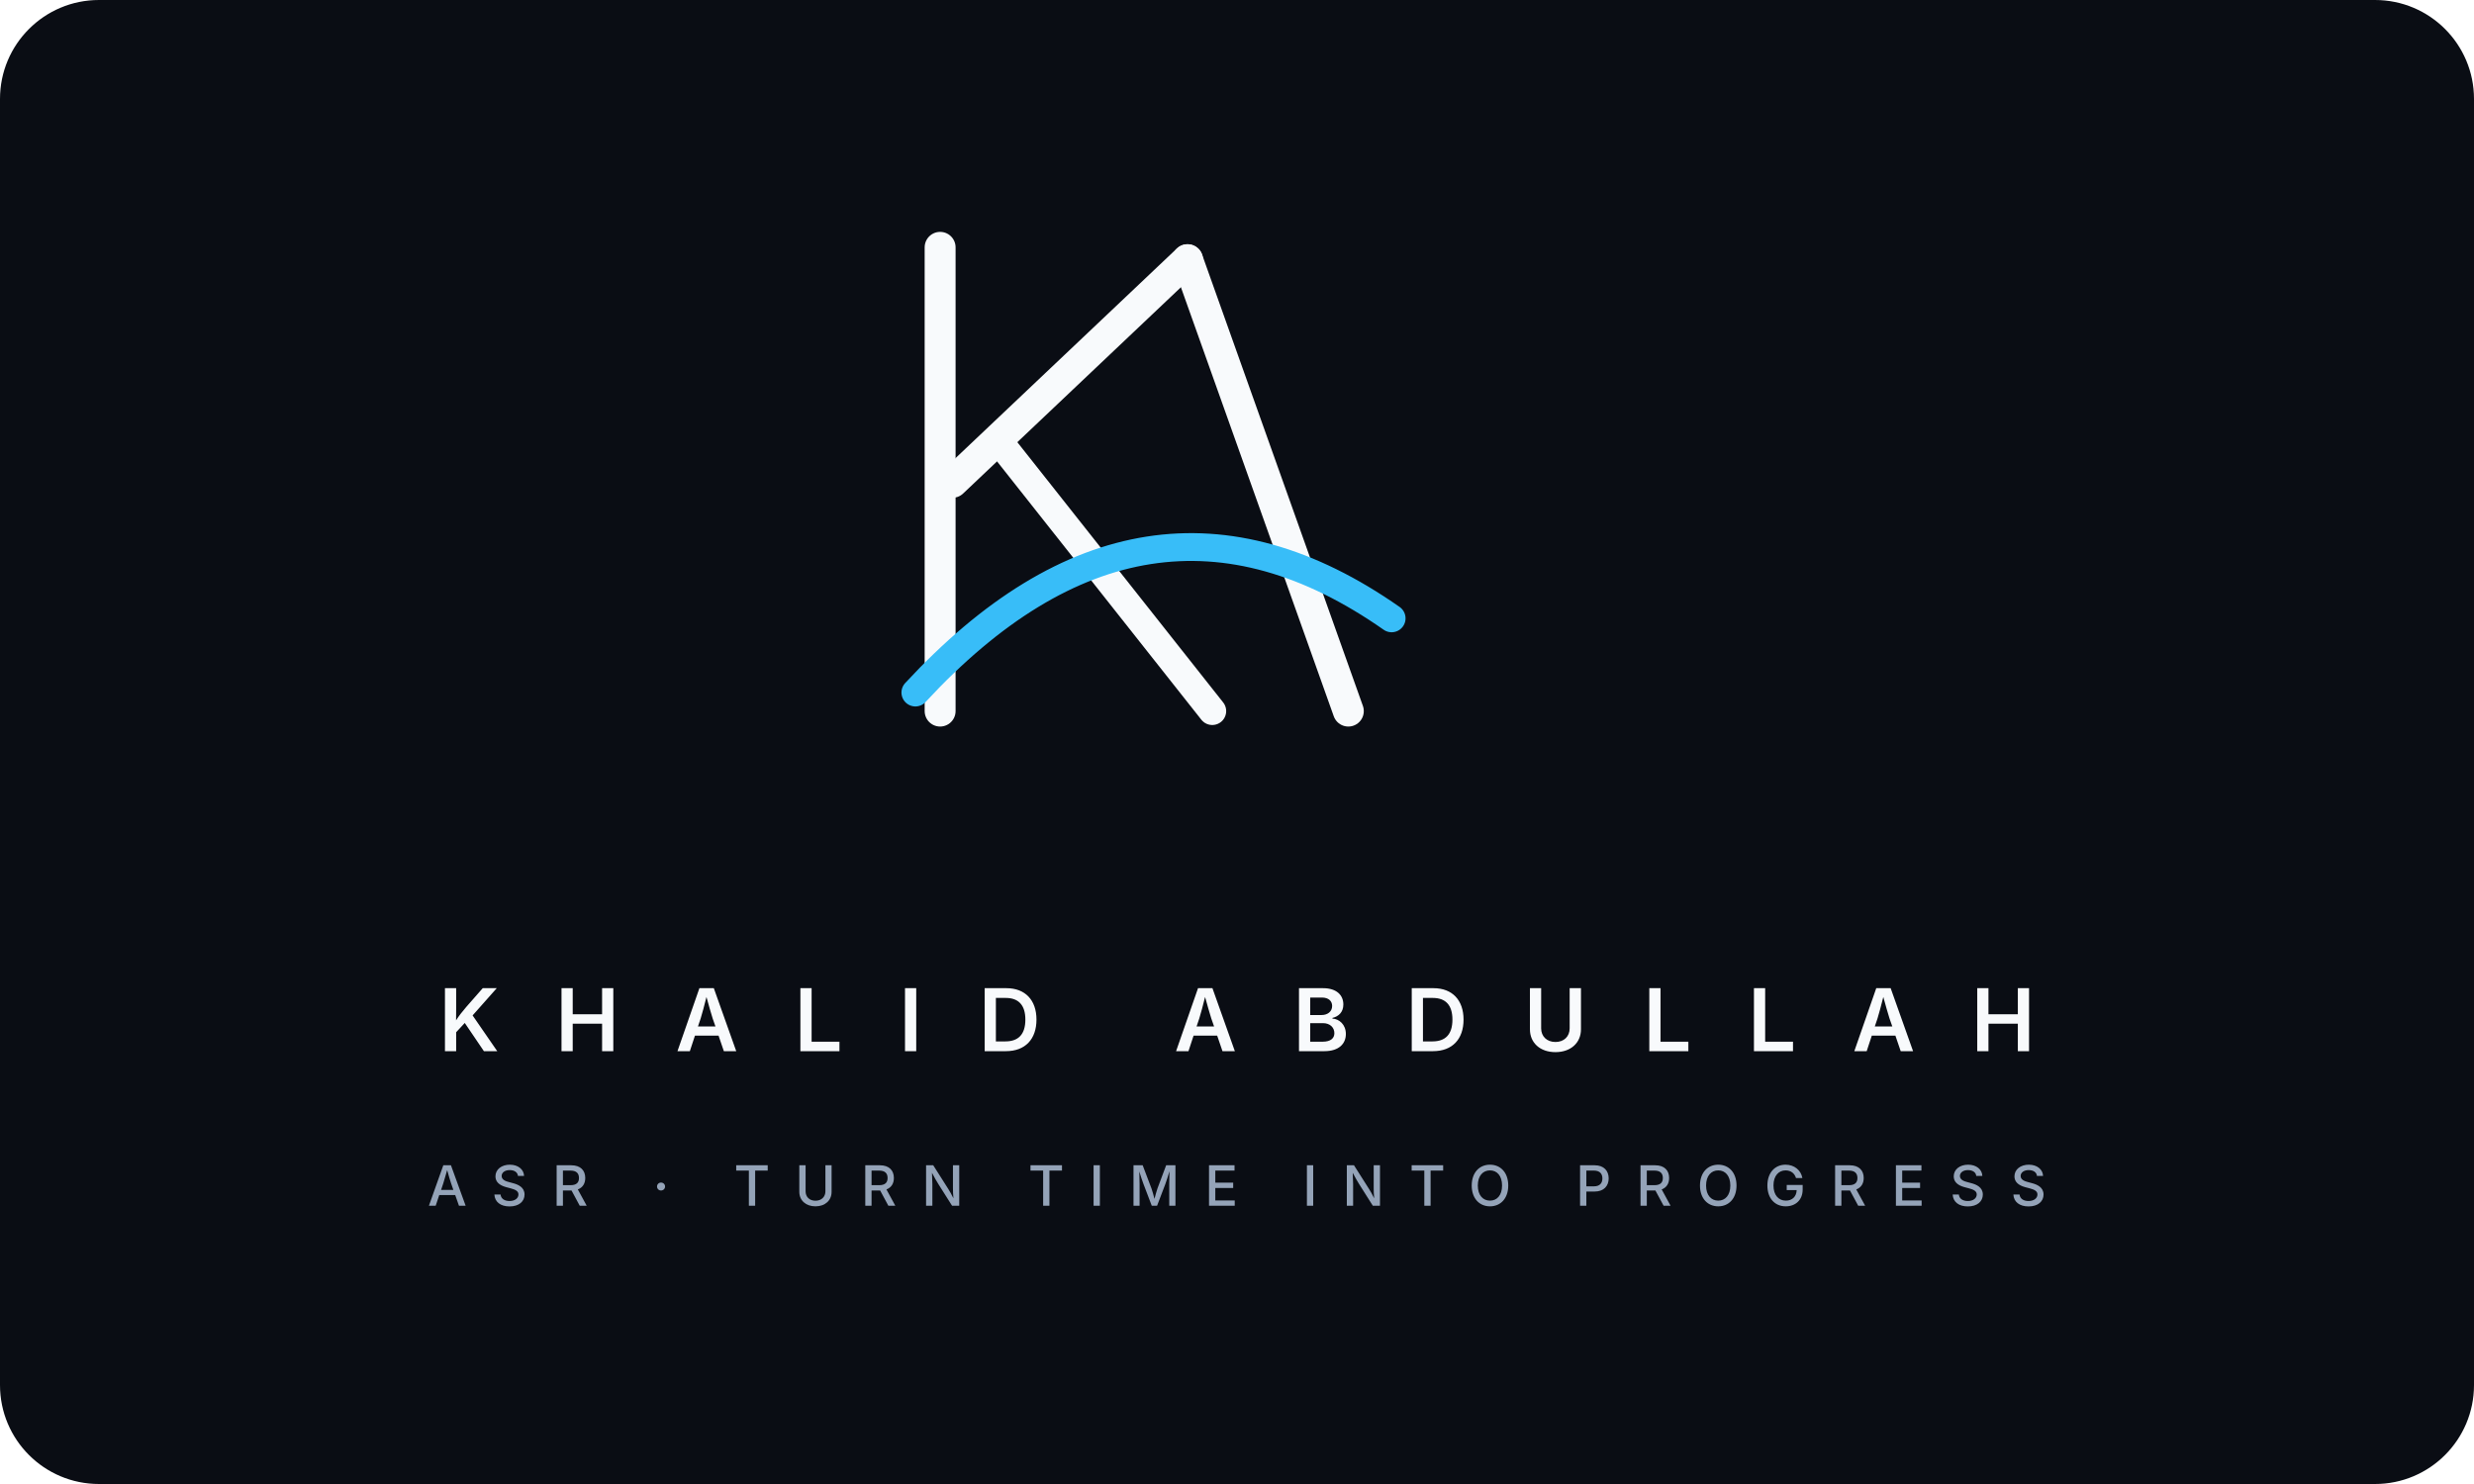
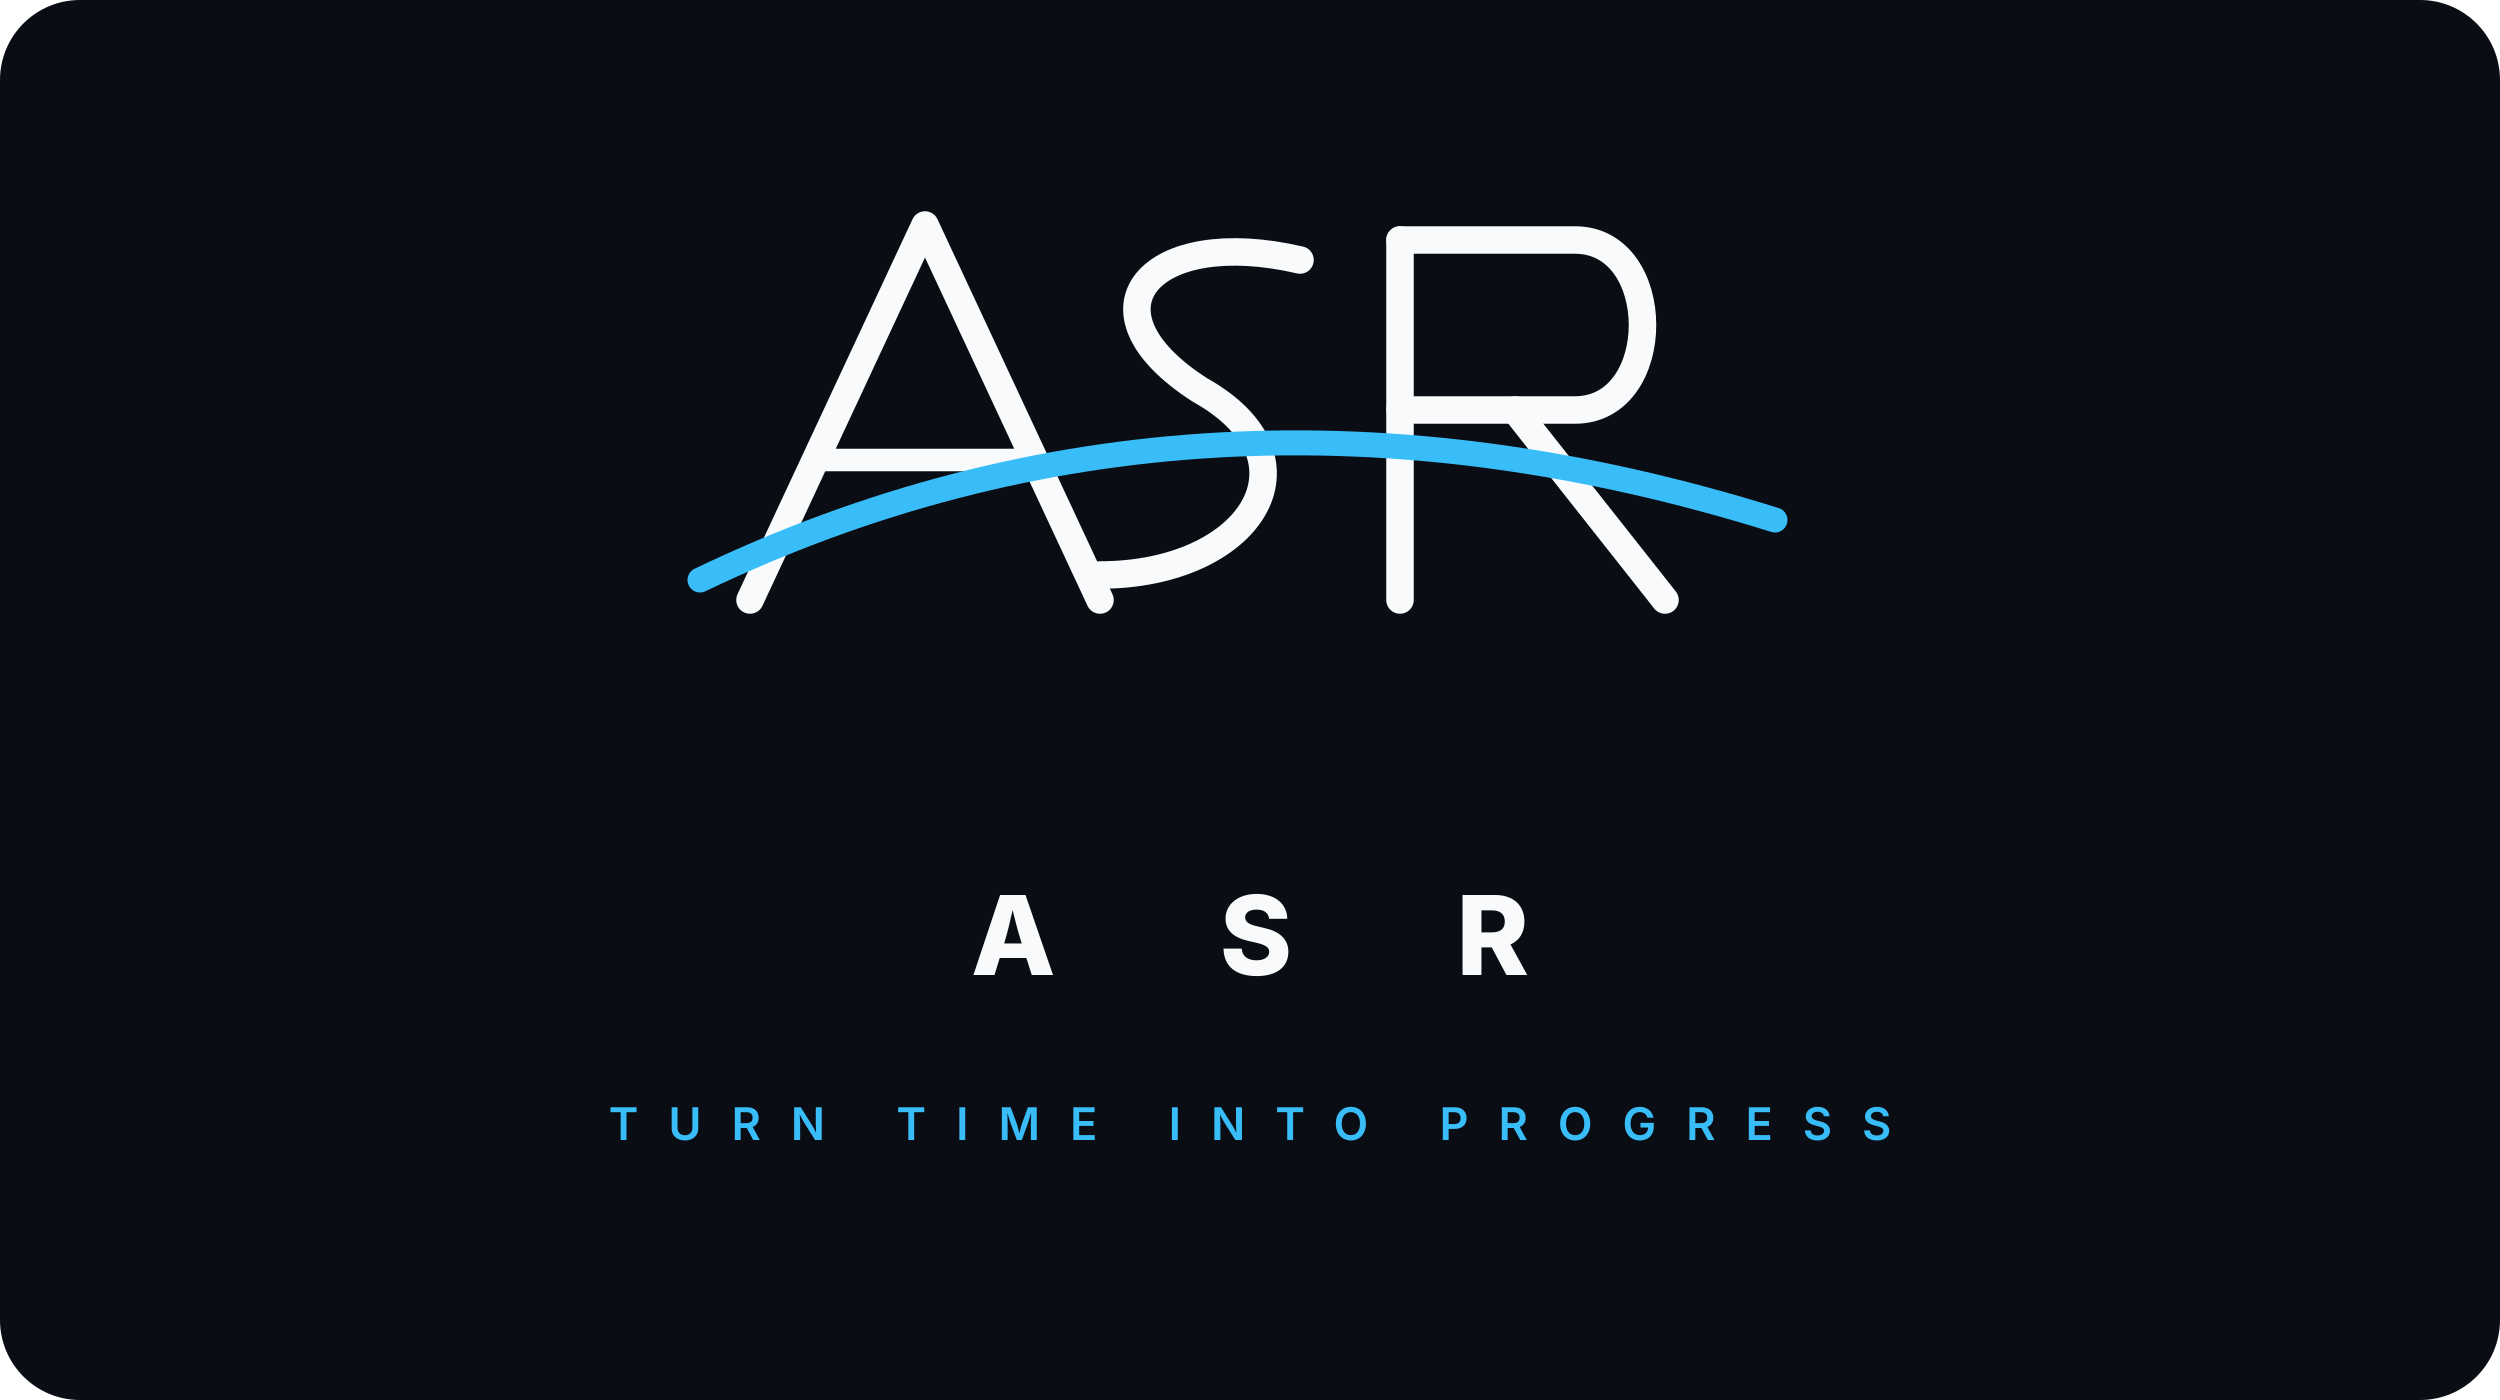
- <svg xmlns="http://www.w3.org/2000/svg" viewBox="0 0 400 240" fill="none">
-   <rect width="400" height="240" rx="16" fill="#0A0D14" />
-   <g transform="translate(140, 30)">
-     <path d="M12 10 L12 85" stroke="#F8FAFC" stroke-width="5" stroke-linecap="round" />
-     <path d="M52 12 L14 48" stroke="#F8FAFC" stroke-width="5" stroke-linecap="round" stroke-linejoin="round" />
-     <path d="M22 42 L56 85" stroke="#F8FAFC" stroke-width="4.5" stroke-linecap="round" />
-     <path d="M52 12 L78 85" stroke="#F8FAFC" stroke-width="5" stroke-linecap="round" />
-     <path d="M8 82 Q 45 42, 85 70" stroke="#38BDF8" stroke-width="4.5" stroke-linecap="round" fill="none" />
+ <svg xmlns="http://www.w3.org/2000/svg" viewBox="0 0 500 280" fill="none">
+   <rect width="500" height="280" rx="16" fill="#0A0D14" />
+   <g transform="translate(135, 30)">
+     <path d="M15 90 L50 15 L85 90" stroke="#F8FAFC" stroke-width="5.5" stroke-linecap="round" stroke-linejoin="round" />
+     <path d="M30 62 L70 62" stroke="#F8FAFC" stroke-width="4.5" stroke-linecap="round" />
+     <path d="M125 22 C95 15, 80 32, 105 48 C130 62, 115 85, 85 85" stroke="#F8FAFC" stroke-width="5.5" stroke-linecap="round" fill="none" />
+     <path d="M145 18 L145 90" stroke="#F8FAFC" stroke-width="5.5" stroke-linecap="round" />
+     <path d="M145 18 H180 C198 18, 198 52, 180 52 H145" stroke="#F8FAFC" stroke-width="5.5" stroke-linecap="round" stroke-linejoin="round" fill="none" />
+     <path d="M168 52 L198 90" stroke="#F8FAFC" stroke-width="5.5" stroke-linecap="round" />
+     <path d="M5 86 Q 105 38, 220 74" stroke="#38BDF8" stroke-width="5" stroke-linecap="round" fill="none" />
  </g>
-   <text x="200" y="170" text-anchor="middle" font-family="'Inter', -apple-system, sans-serif" font-weight="600" font-size="14" letter-spacing="9" fill="#F8FAFC">KHALID ABDULLAH</text>
-   <text x="200" y="195" text-anchor="middle" font-family="'Inter', -apple-system, sans-serif" font-weight="500" font-size="9" letter-spacing="4" fill="#94A3B8">ASR · TURN TIME INTO PROGRESS</text>
+   <text x="250" y="195" text-anchor="middle" font-family="'Inter', -apple-system, sans-serif" font-weight="800" font-size="22" letter-spacing="14" fill="#F8FAFC">A S R</text>
+   <text x="250" y="228" text-anchor="middle" font-family="'Inter', -apple-system, sans-serif" font-weight="600" font-size="9" letter-spacing="6" fill="#38BDF8">TURN TIME INTO PROGRESS</text>
</svg>
